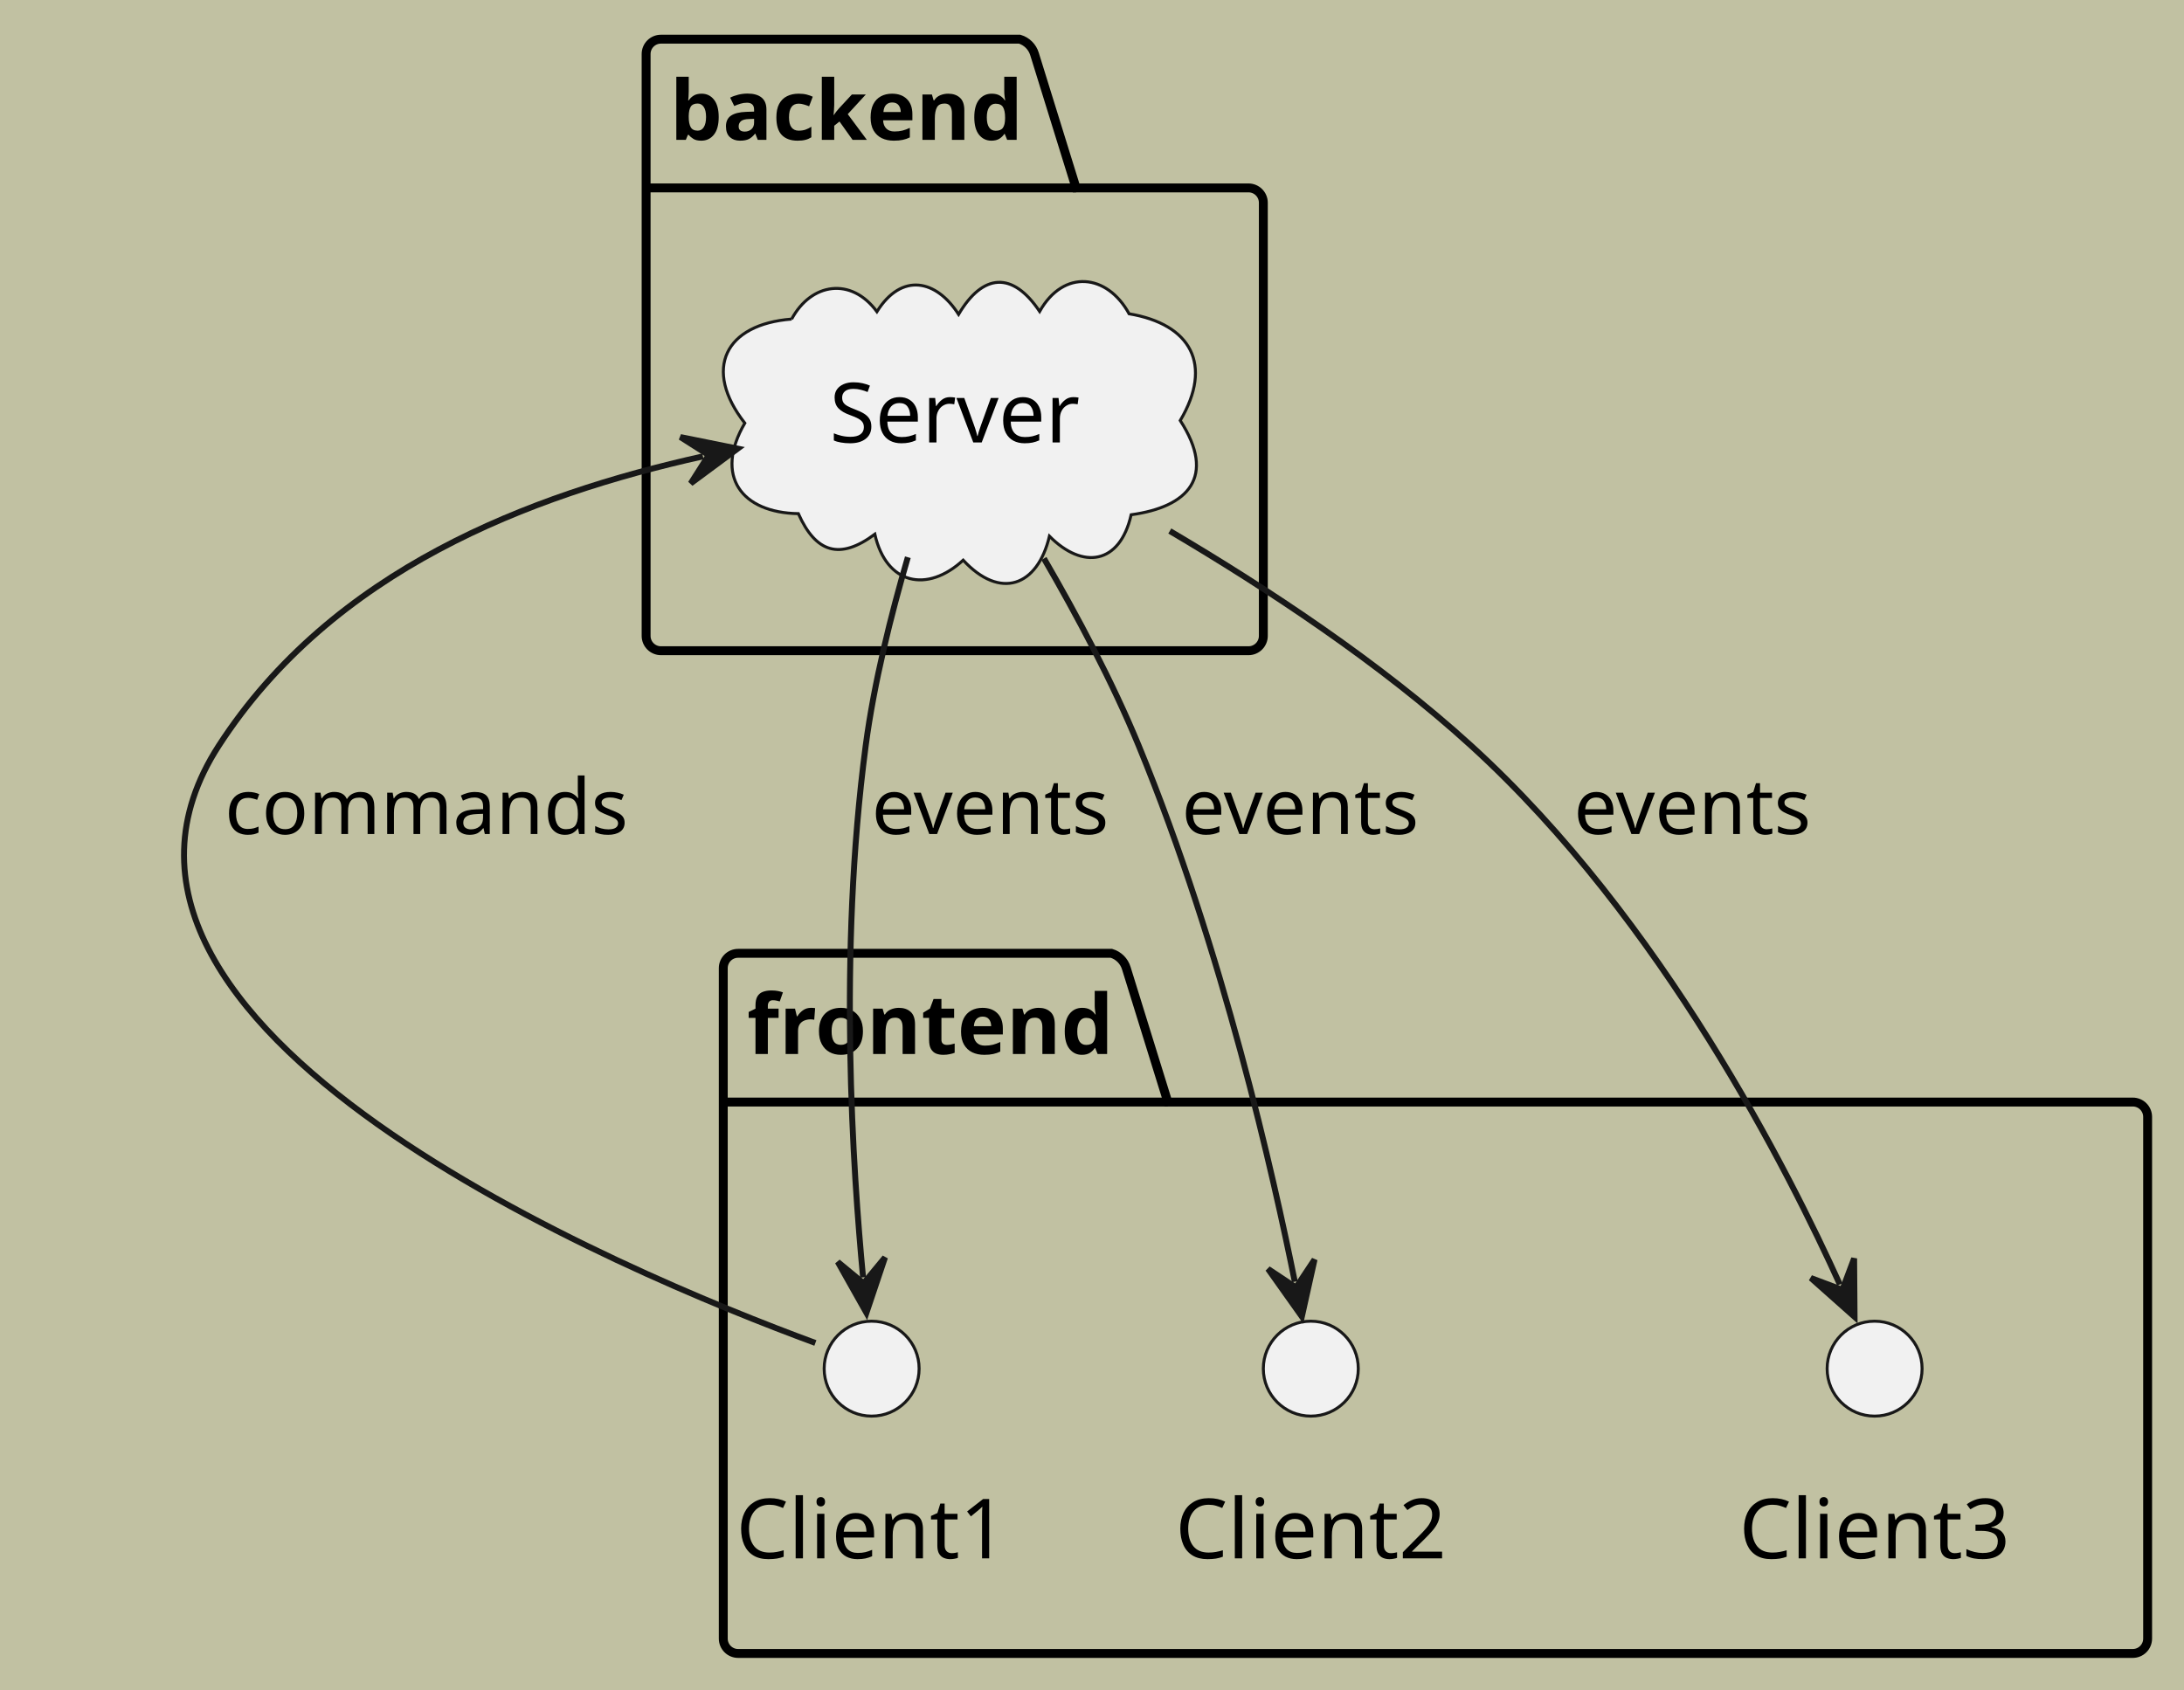
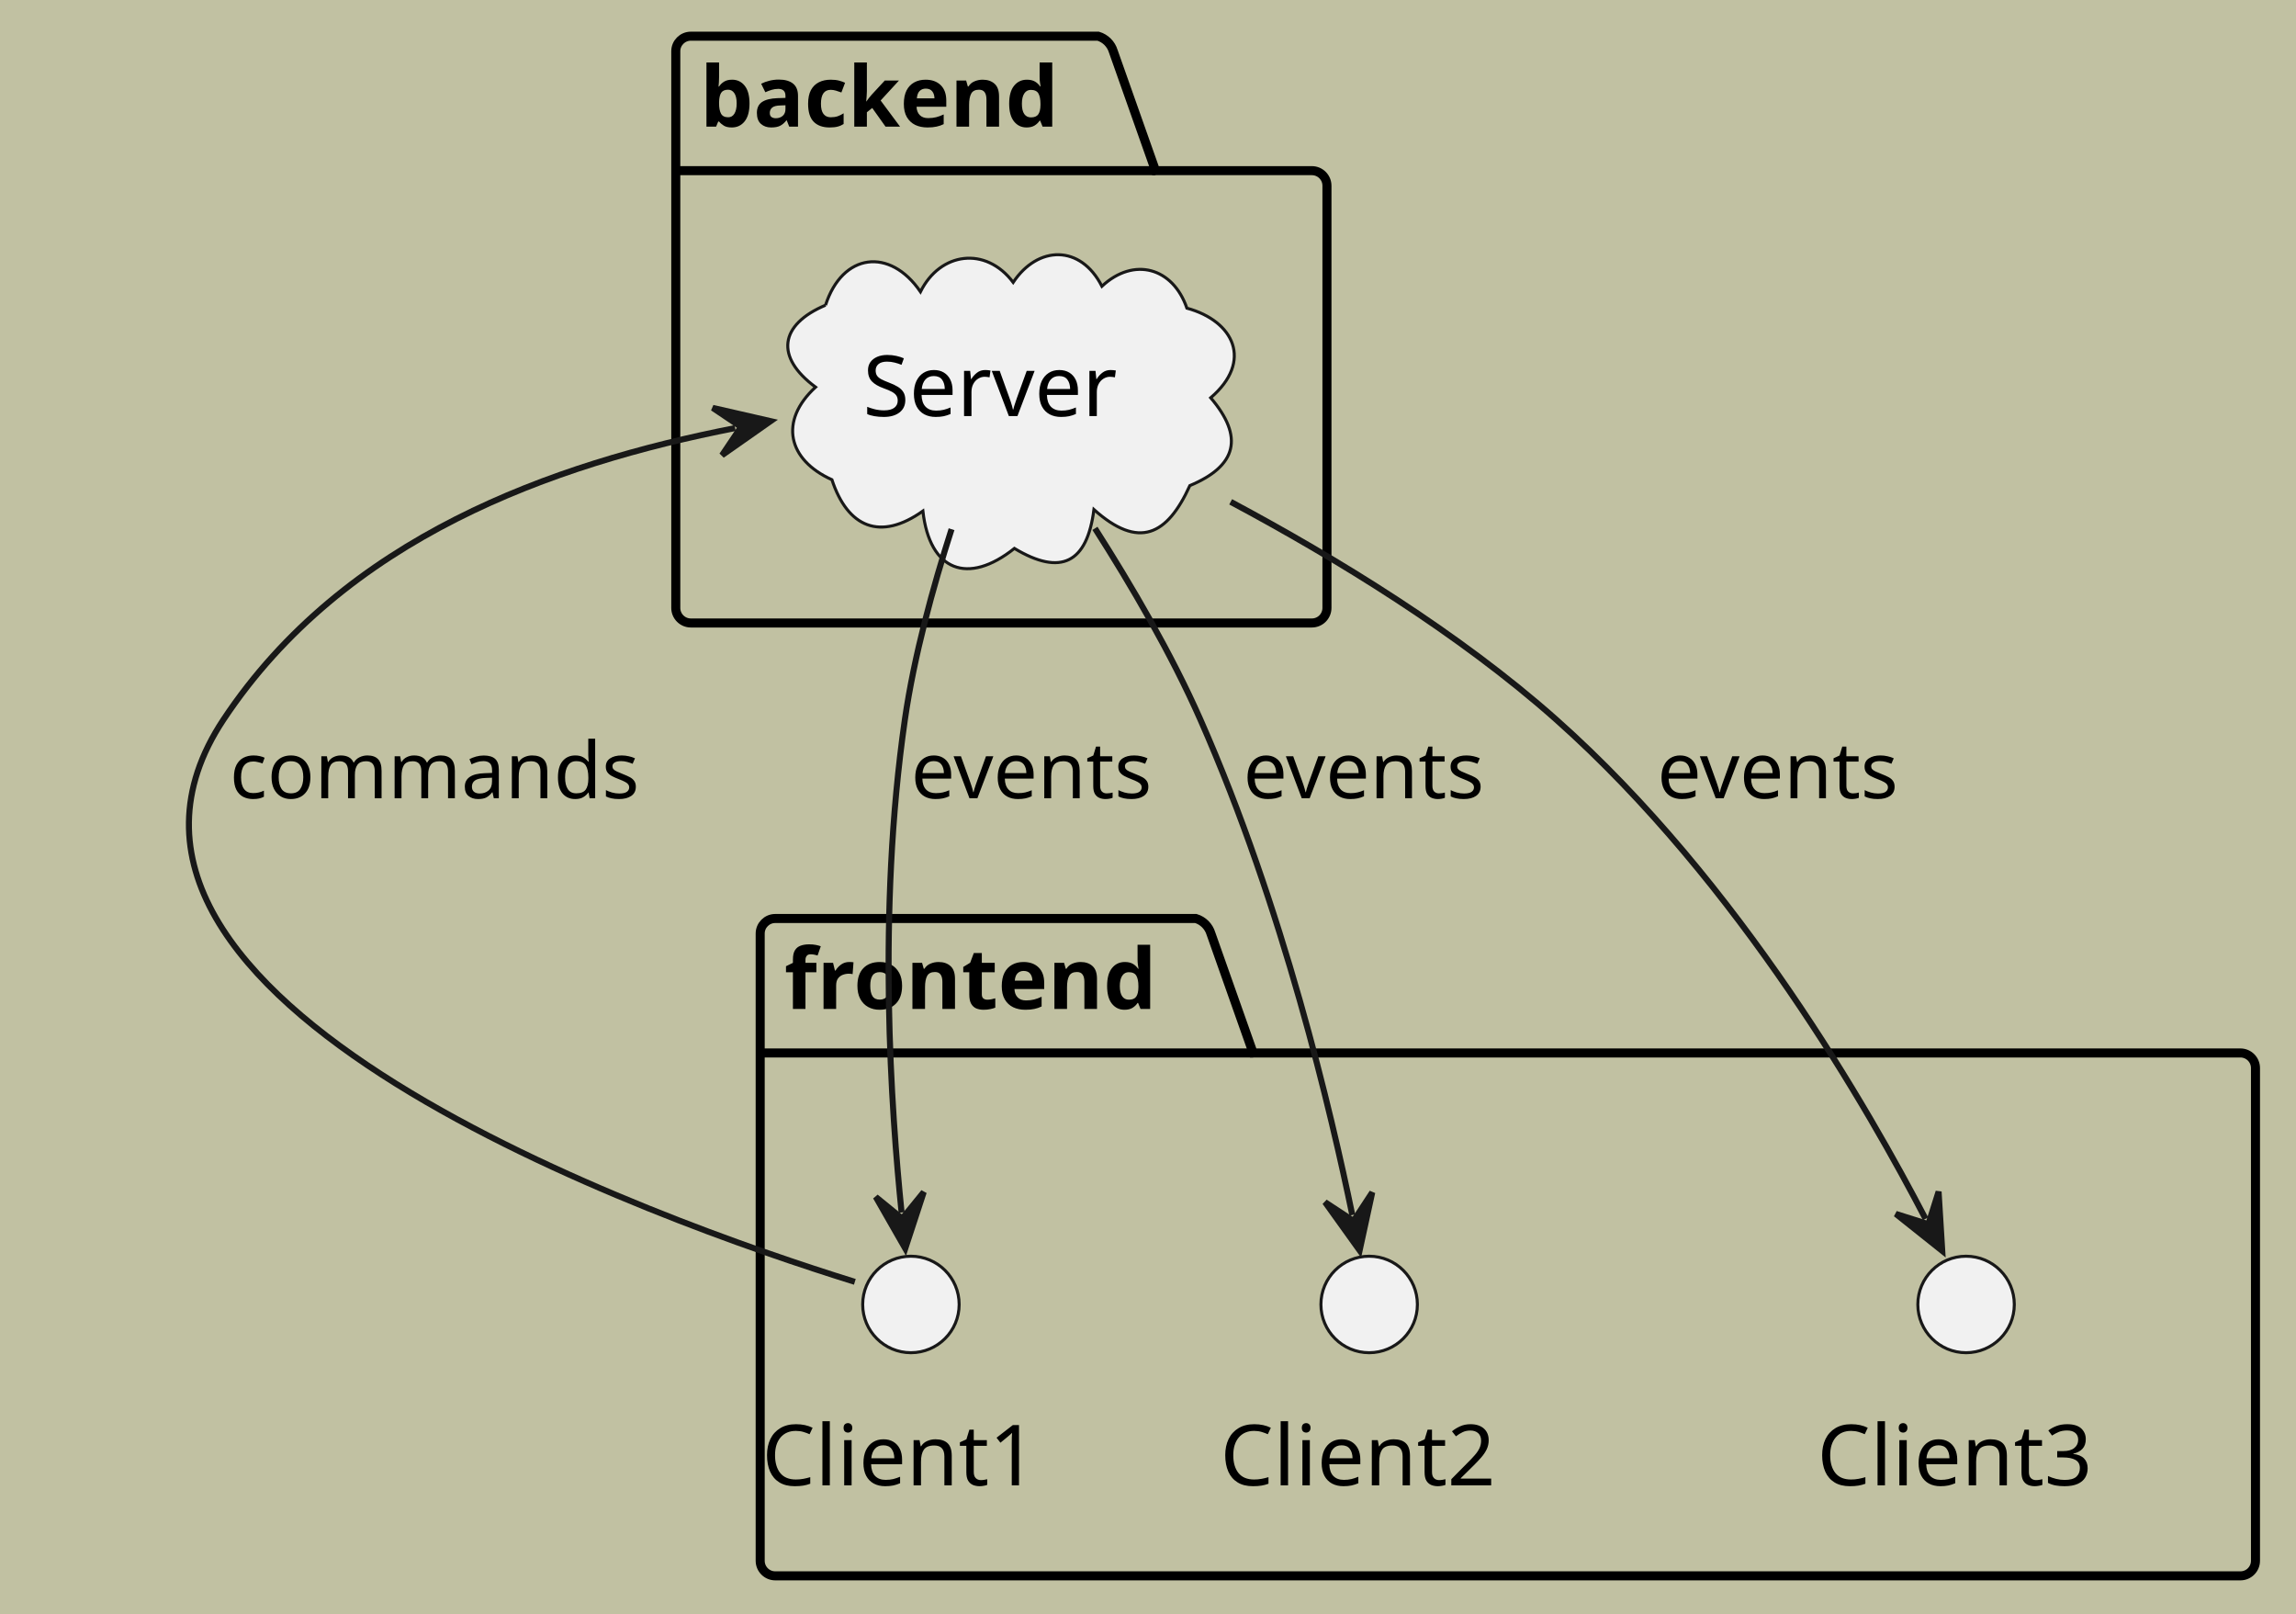
- <svg xmlns="http://www.w3.org/2000/svg" contentStyleType="text/css" height="445.312px" preserveAspectRatio="none" style="width:575px;height:445px;background:#C1C1A2;" version="1.1" viewBox="0 0 575 445" width="575px" zoomAndPan="magnify">
+ <svg xmlns="http://www.w3.org/2000/svg" contentStyleType="text/css" height="418.75px" preserveAspectRatio="none" style="width:595px;height:418px;background:#C1C1A2;" version="1.1" viewBox="0 0 595 418" width="595.312px" zoomAndPan="magnify">
  <defs />
  <g>
-     <rect fill="#C1C1A2" height="445.312" style="stroke:none;stroke-width:1.562;" width="575" x="0" y="0" />
+     <rect fill="#C1C1A2" height="418.75" style="stroke:none;stroke-width:1.562;" width="595.312" x="0" y="0" />
    <g id="cluster_backend">
-       <path d="M174.016,10.316 L268.459,10.316 A5.859,5.859 0 0 1 272.365,14.222 L283.303,49.484 L328.703,49.484 A3.906,3.906 0 0 1 332.609,53.391 L332.609,167.456 A3.906,3.906 0 0 1 328.703,171.363 L174.016,171.363 A3.906,3.906 0 0 1 170.109,167.456 L170.109,14.222 A3.906,3.906 0 0 1 174.016,10.316 " fill="none" style="stroke:#000000;stroke-width:2.344;" />
-       <line style="stroke:#000000;stroke-width:2.344;" x1="170.109" x2="283.303" y1="49.484" y2="49.484" />
-       <text fill="#000000" font-family="sans-serif" font-size="21.875" font-weight="bold" lengthAdjust="spacing" textLength="92.881" x="176.359" y="36.825">backend</text>
+       <path d="M179.031,9.375 L284.596,9.375 A5.859,5.859 0 0 1 288.502,13.281 L299.44,44.214 L339.969,44.214 A3.906,3.906 0 0 1 343.875,48.12 L343.875,157.5 A3.906,3.906 0 0 1 339.969,161.406 L179.031,161.406 A3.906,3.906 0 0 1 175.125,157.5 L175.125,13.281 A3.906,3.906 0 0 1 179.031,9.375 " fill="none" style="stroke:#000000;stroke-width:2.344;" />
+       <line style="stroke:#000000;stroke-width:2.344;" x1="175.125" x2="299.44" y1="44.214" y2="44.214" />
+       <text fill="#000000" font-family="sans-serif" font-size="21.875" font-weight="bold" lengthAdjust="spacing" textLength="104.002" x="181.375" y="32.805">backend</text>
    </g>
    <g id="cluster_frontend">
-       <path d="M194.328,251.05 L292.622,251.05 A5.859,5.859 0 0 1 296.528,254.956 L307.465,290.219 L561.516,290.219 A3.906,3.906 0 0 1 565.422,294.125 L565.422,431.519 A3.906,3.906 0 0 1 561.516,435.425 L194.328,435.425 A3.906,3.906 0 0 1 190.422,431.519 L190.422,254.956 A3.906,3.906 0 0 1 194.328,251.05 " fill="none" style="stroke:#000000;stroke-width:2.344;" />
-       <line style="stroke:#000000;stroke-width:2.344;" x1="190.422" x2="307.465" y1="290.219" y2="290.219" />
-       <text fill="#000000" font-family="sans-serif" font-size="21.875" font-weight="bold" lengthAdjust="spacing" textLength="96.731" x="196.672" y="277.559">frontend</text>
+       <path d="M200.906,237.969 L309.9,237.969 A5.859,5.859 0 0 1 313.806,241.875 L324.743,272.808 L580.594,272.808 A3.906,3.906 0 0 1 584.5,276.714 L584.5,404.375 A3.906,3.906 0 0 1 580.594,408.281 L200.906,408.281 A3.906,3.906 0 0 1 197,404.375 L197,241.875 A3.906,3.906 0 0 1 200.906,237.969 " fill="none" style="stroke:#000000;stroke-width:2.344;" />
+       <line style="stroke:#000000;stroke-width:2.344;" x1="197" x2="324.743" y1="272.808" y2="272.808" />
+       <text fill="#000000" font-family="sans-serif" font-size="21.875" font-weight="bold" lengthAdjust="spacing" textLength="107.431" x="203.25" y="261.399">frontend</text>
    </g>
    <g id="elem_Server">
-       <path d="M208.427,84.028 C213.571,74.476 224.098,72.854 230.873,82.078 C237.385,71.668 246.507,73.613 252.372,82.788 C258.75,71.993 266.561,71.347 273.715,82.016 C280.041,70.783 291.513,72.099 297.266,82.635 C313.549,85.372 319.43,96.03 310.733,110.737 C320.314,125.592 312.808,133.504 297.807,135.556 C294.834,148.686 285.033,150.043 276.296,141.198 C273.145,154.455 263.351,158.042 253.585,147.515 C244.119,156.243 233.32,153.978 230.327,140.68 C221.106,147.545 214.792,145.585 210.192,135.266 C195.2,135.02 187.978,125.339 196.091,111.426 C184.965,97.168 190.893,85.382 208.427,84.028 " fill="#F1F1F1" style="stroke:#181818;stroke-width:0.781;" />
-       <text fill="#000000" font-family="sans-serif" font-size="21.875" lengthAdjust="spacing" textLength="65.865" x="218.422" y="116.512">Server</text>
+       <path d="M213.934,79.068 C218.301,65.533 230.619,64 238.536,75.593 C243.647,65.29 255.451,63.715 262.562,73.159 C268.974,63.55 280.041,63.333 285.556,74.168 C293.858,66.431 303.974,69.333 307.577,79.84 C319.764,83.16 324.796,93.569 313.745,103.061 C322.359,113.15 320.623,120.683 308.346,125.816 C302.496,138.675 295.142,142.449 283.485,132.013 C281.721,145.86 274.958,149.345 262.878,142.086 C250.86,151.666 240.904,148.003 239.167,132.404 C228.109,140.245 219.679,136.681 215.589,124.285 C204.214,119.169 201.761,109.118 211.353,100.299 C200.792,92.507 201.99,84.125 213.934,79.068 " fill="#F1F1F1" style="stroke:#181818;stroke-width:0.781;" />
+       <text fill="#000000" font-family="sans-serif" font-size="21.875" lengthAdjust="spacing" textLength="71.735" x="223.625" y="107.805">Server</text>
    </g>
    <g id="elem_Client1">
-       <ellipse cx="229.484" cy="360.425" fill="#F1F1F1" rx="12.5" ry="12.5" style="stroke:#181818;stroke-width:0.781;" />
-       <text fill="#000000" font-family="sans-serif" font-size="21.875" lengthAdjust="spacing" textLength="71.378" x="193.796" y="410.372">Client1</text>
+       <ellipse cx="236.062" cy="337.969" fill="#F1F1F1" rx="12.5" ry="12.5" style="stroke:#181818;stroke-width:0.781;" />
+       <text fill="#000000" font-family="sans-serif" font-size="21.875" lengthAdjust="spacing" textLength="77.246" x="197.44" y="384.836">Client1</text>
    </g>
    <g id="elem_Client2">
-       <ellipse cx="345.109" cy="360.425" fill="#F1F1F1" rx="12.5" ry="12.5" style="stroke:#181818;stroke-width:0.781;" />
-       <text fill="#000000" font-family="sans-serif" font-size="21.875" lengthAdjust="spacing" textLength="71.378" x="309.421" y="410.372">Client2</text>
+       <ellipse cx="354.812" cy="337.969" fill="#F1F1F1" rx="12.5" ry="12.5" style="stroke:#181818;stroke-width:0.781;" />
+       <text fill="#000000" font-family="sans-serif" font-size="21.875" lengthAdjust="spacing" textLength="77.246" x="316.19" y="384.836">Client2</text>
    </g>
    <g id="elem_Client3">
-       <ellipse cx="493.547" cy="360.425" fill="#F1F1F1" rx="12.5" ry="12.5" style="stroke:#181818;stroke-width:0.781;" />
-       <text fill="#000000" font-family="sans-serif" font-size="21.875" lengthAdjust="spacing" textLength="71.378" x="457.858" y="410.372">Client3</text>
+       <ellipse cx="509.5" cy="337.969" fill="#F1F1F1" rx="12.5" ry="12.5" style="stroke:#181818;stroke-width:0.781;" />
+       <text fill="#000000" font-family="sans-serif" font-size="21.875" lengthAdjust="spacing" textLength="77.246" x="470.877" y="384.836">Client3</text>
    </g>
    <g id="link_Server_Client1">
-       <path d="M239.016,146.738 C234.578,161.941 230.109,179.816 227.922,196.363 C220.609,251.456 224.601,308.654 227.226,336.389 " fill="none" id="Server-to-Client1" style="stroke:#181818;stroke-width:1.562;" />
-       <polygon fill="#181818" points="228.109,345.722,233.006,331.133,227.373,337.944,220.562,332.311,228.109,345.722" style="stroke:#181818;stroke-width:1.562;" />
-       <text fill="#000000" font-family="sans-serif" font-size="20.312" lengthAdjust="spacing" textLength="62.847" x="229.484" y="219.639">events</text>
+       <path d="M246.594,137.109 C241.781,152.094 236.891,169.891 234.5,186.406 C227.234,236.672 230.988,288.064 233.644,314.142 " fill="none" id="Server-to-Client1" style="stroke:#181818;stroke-width:1.562;" />
+       <polygon fill="#181818" points="234.594,323.469,239.387,308.845,233.802,315.697,226.951,310.112,234.594,323.469" style="stroke:#181818;stroke-width:1.562;" />
+       <text fill="#000000" font-family="sans-serif" font-size="20.312" lengthAdjust="spacing" textLength="68.436" x="236.062" y="206.823">events</text>
    </g>
    <g id="link_Client1_Server">
-       <path d="M214.672,353.659 C164.891,335.316 9.375,270.8 57.609,196.363 C87.562,150.113 139.458,130.338 185.068,120.181 " fill="none" id="Client1-to-Server" style="stroke:#181818;stroke-width:1.562;" />
-       <polygon fill="#181818" points="194.219,118.144,179.134,115.1,186.593,119.842,181.851,127.301,194.219,118.144" style="stroke:#181818;stroke-width:1.562;" />
-       <text fill="#000000" font-family="sans-serif" font-size="20.312" lengthAdjust="spacing" textLength="106.194" x="59.172" y="219.639">commands</text>
+       <path d="M221.531,332.109 C171.125,316.438 9.375,259.469 57.938,186.406 C89.234,139.312 143.19,120.177 190.503,110.911 " fill="none" id="Client1-to-Server" style="stroke:#181818;stroke-width:1.562;" />
+       <polygon fill="#181818" points="199.703,109.109,184.702,105.678,192.036,110.611,187.104,117.945,199.703,109.109" style="stroke:#181818;stroke-width:1.562;" />
+       <text fill="#000000" font-family="sans-serif" font-size="20.312" lengthAdjust="spacing" textLength="111.967" x="59.5" y="206.823">commands</text>
    </g>
    <g id="link_Server_Client2">
-       <path d="M274.844,147.066 C283.516,162.003 292.906,179.613 299.797,196.363 C322.094,250.534 335.348,310.048 340.894,337.517 " fill="none" id="Server-to-Client2" style="stroke:#181818;stroke-width:1.562;" />
-       <polygon fill="#181818" points="342.75,346.706,346.093,331.685,341.204,339.048,333.84,334.159,342.75,346.706" style="stroke:#181818;stroke-width:1.562;" />
-       <text fill="#000000" font-family="sans-serif" font-size="20.312" lengthAdjust="spacing" textLength="62.847" x="311.109" y="219.639">events</text>
+       <path d="M283.75,136.891 C293.219,151.703 303.562,169.406 311.062,186.406 C332.641,235.297 345.022,288.585 350.444,314.788 " fill="none" id="Server-to-Client2" style="stroke:#181818;stroke-width:1.562;" />
+       <polygon fill="#181818" points="352.344,323.969,355.615,308.932,350.761,316.318,343.374,311.464,352.344,323.969" style="stroke:#181818;stroke-width:1.562;" />
+       <text fill="#000000" font-family="sans-serif" font-size="20.312" lengthAdjust="spacing" textLength="68.436" x="322.172" y="206.823">events</text>
    </g>
    <g id="link_Server_Client3">
-       <path d="M307.984,139.831 C333.641,154.972 363.5,174.675 387.297,196.363 C437.875,242.441 471.176,309.09 484.394,338.246 " fill="none" id="Server-to-Client3" style="stroke:#181818;stroke-width:1.562;" />
-       <polygon fill="#181818" points="488.266,346.784,488.151,331.396,485.04,339.669,476.767,336.557,488.266,346.784" style="stroke:#181818;stroke-width:1.562;" />
-       <text fill="#000000" font-family="sans-serif" font-size="20.312" lengthAdjust="spacing" textLength="62.847" x="414.344" y="219.639">events</text>
+       <path d="M318.922,130.016 C346.266,144.625 378.141,164.094 403.25,186.406 C450.969,228.797 484.641,288.184 499,315.777 " fill="none" id="Server-to-Client3" style="stroke:#181818;stroke-width:1.562;" />
+       <polygon fill="#181818" points="503.328,324.094,502.381,308.734,499.722,317.163,491.292,314.504,503.328,324.094" style="stroke:#181818;stroke-width:1.562;" />
+       <text fill="#000000" font-family="sans-serif" font-size="20.312" lengthAdjust="spacing" textLength="68.436" x="429.453" y="206.823">events</text>
    </g>
  </g>
</svg>
